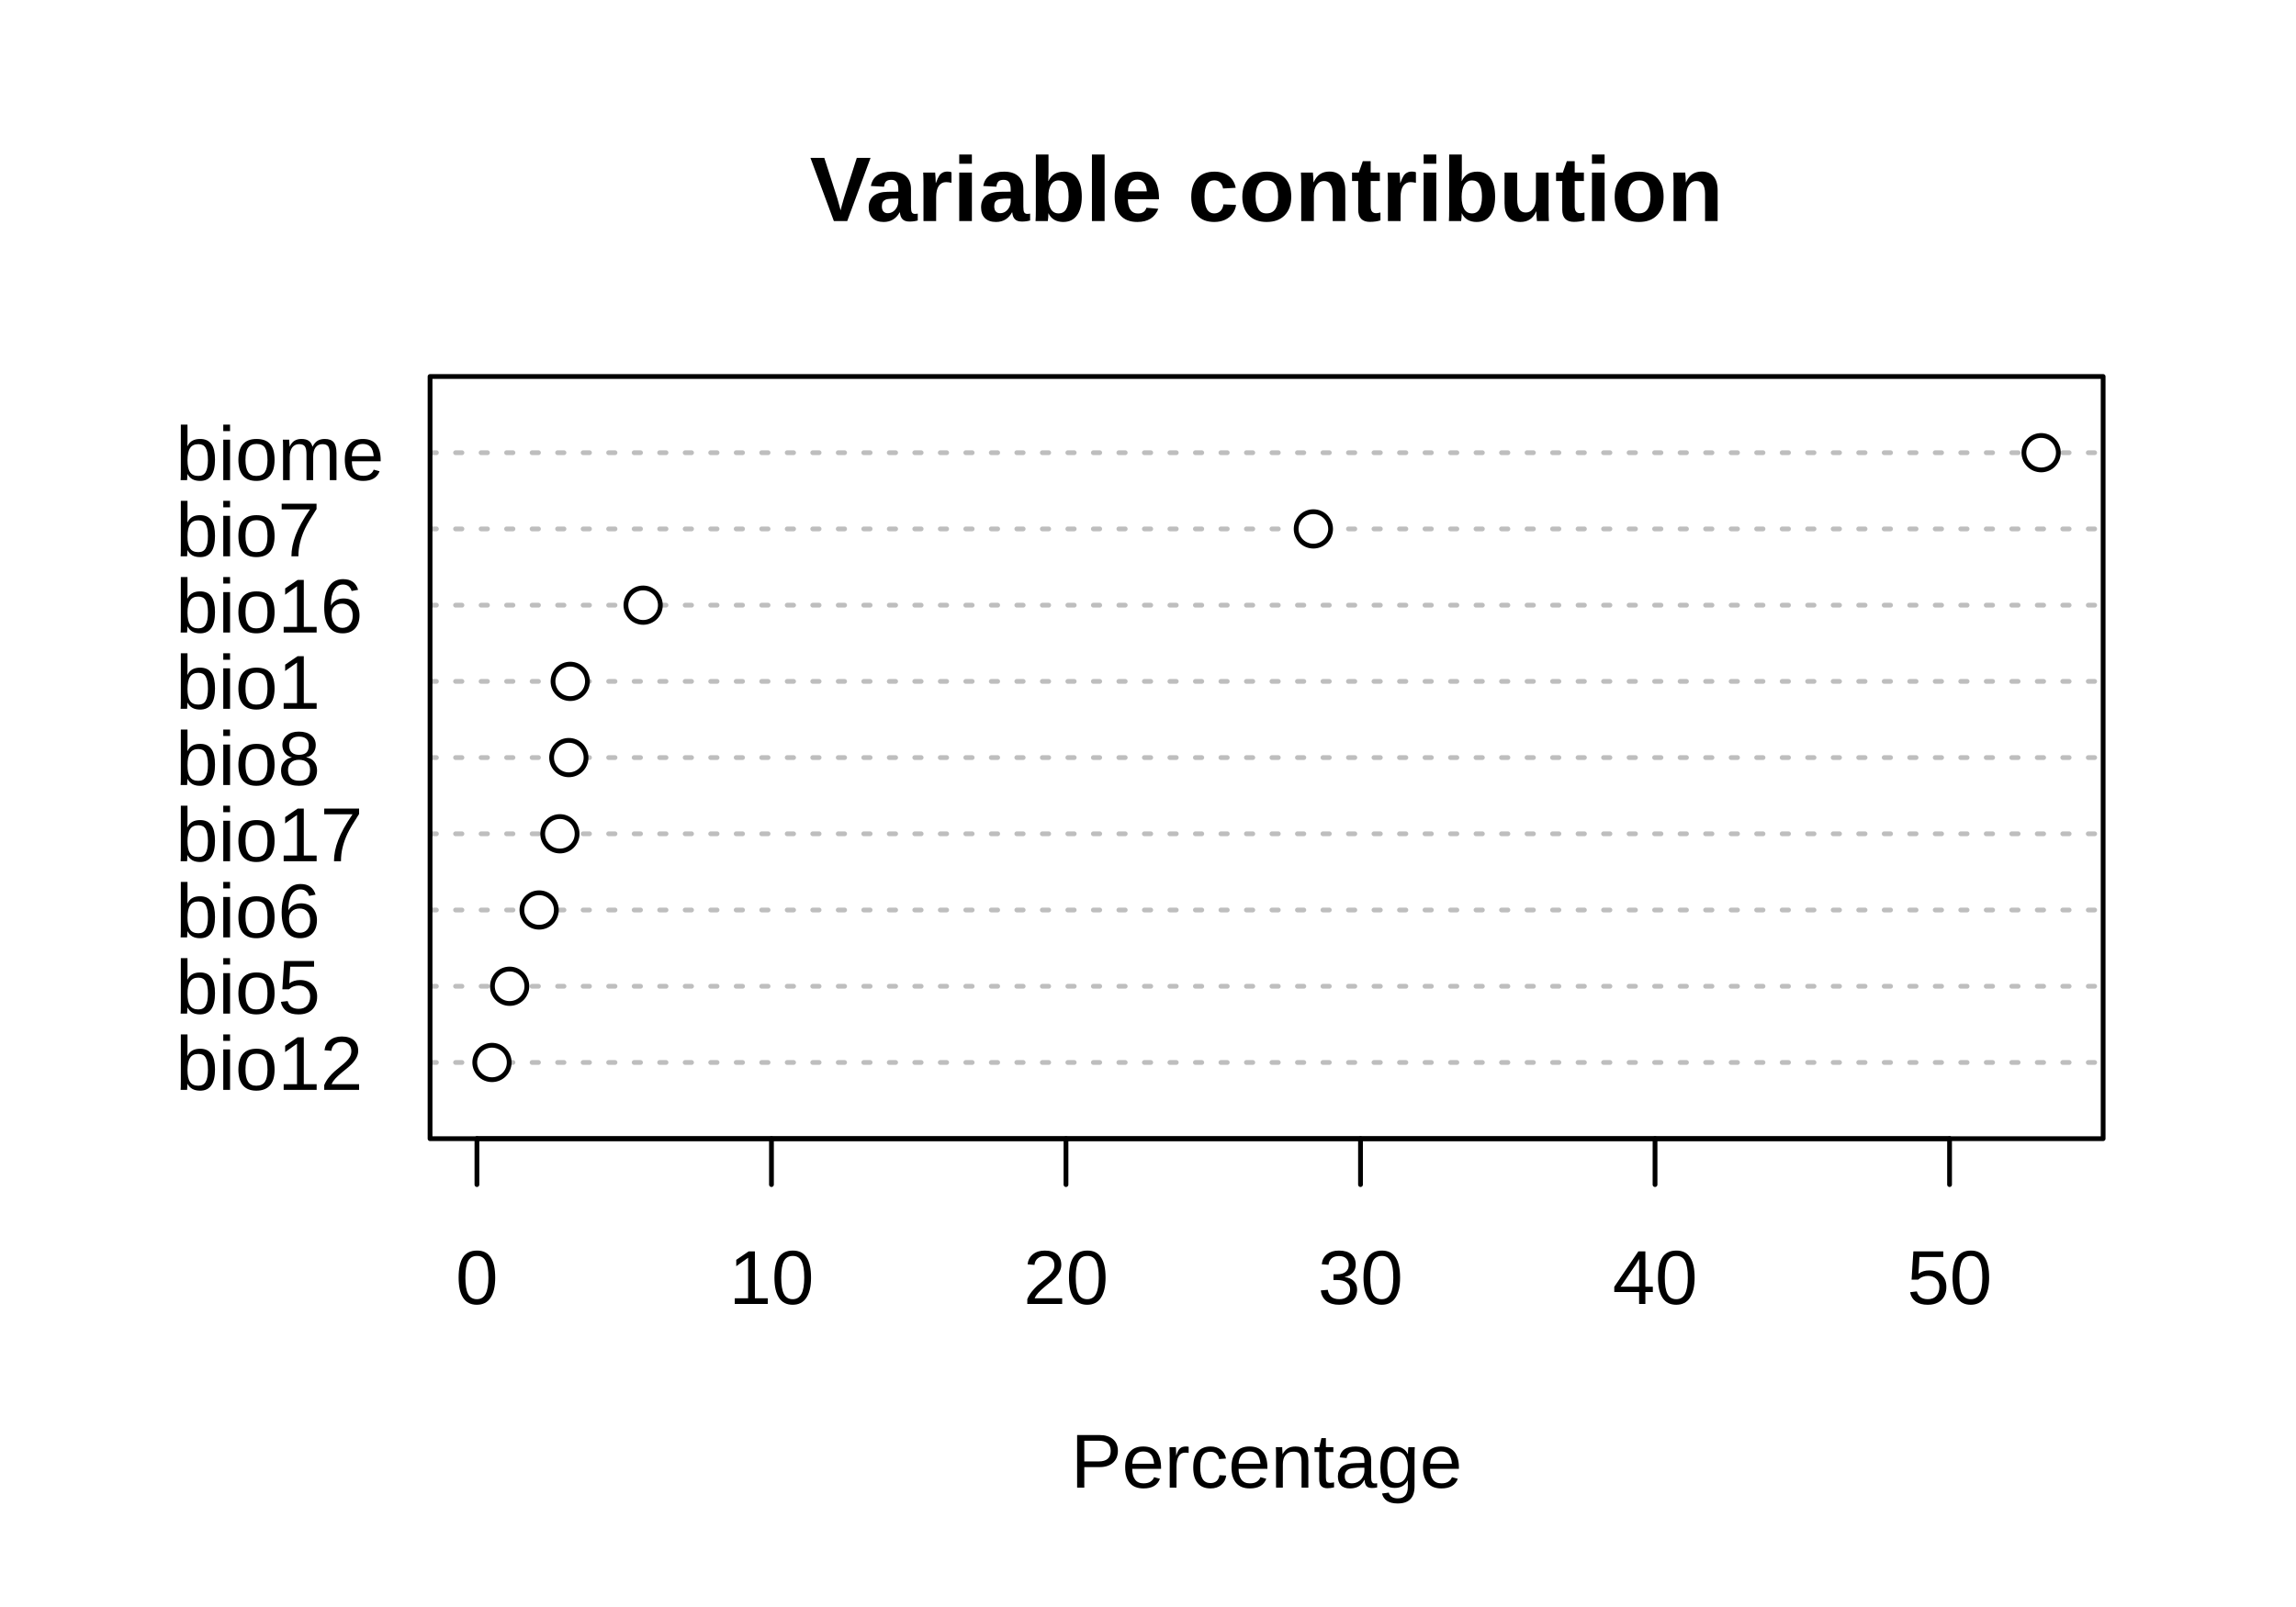
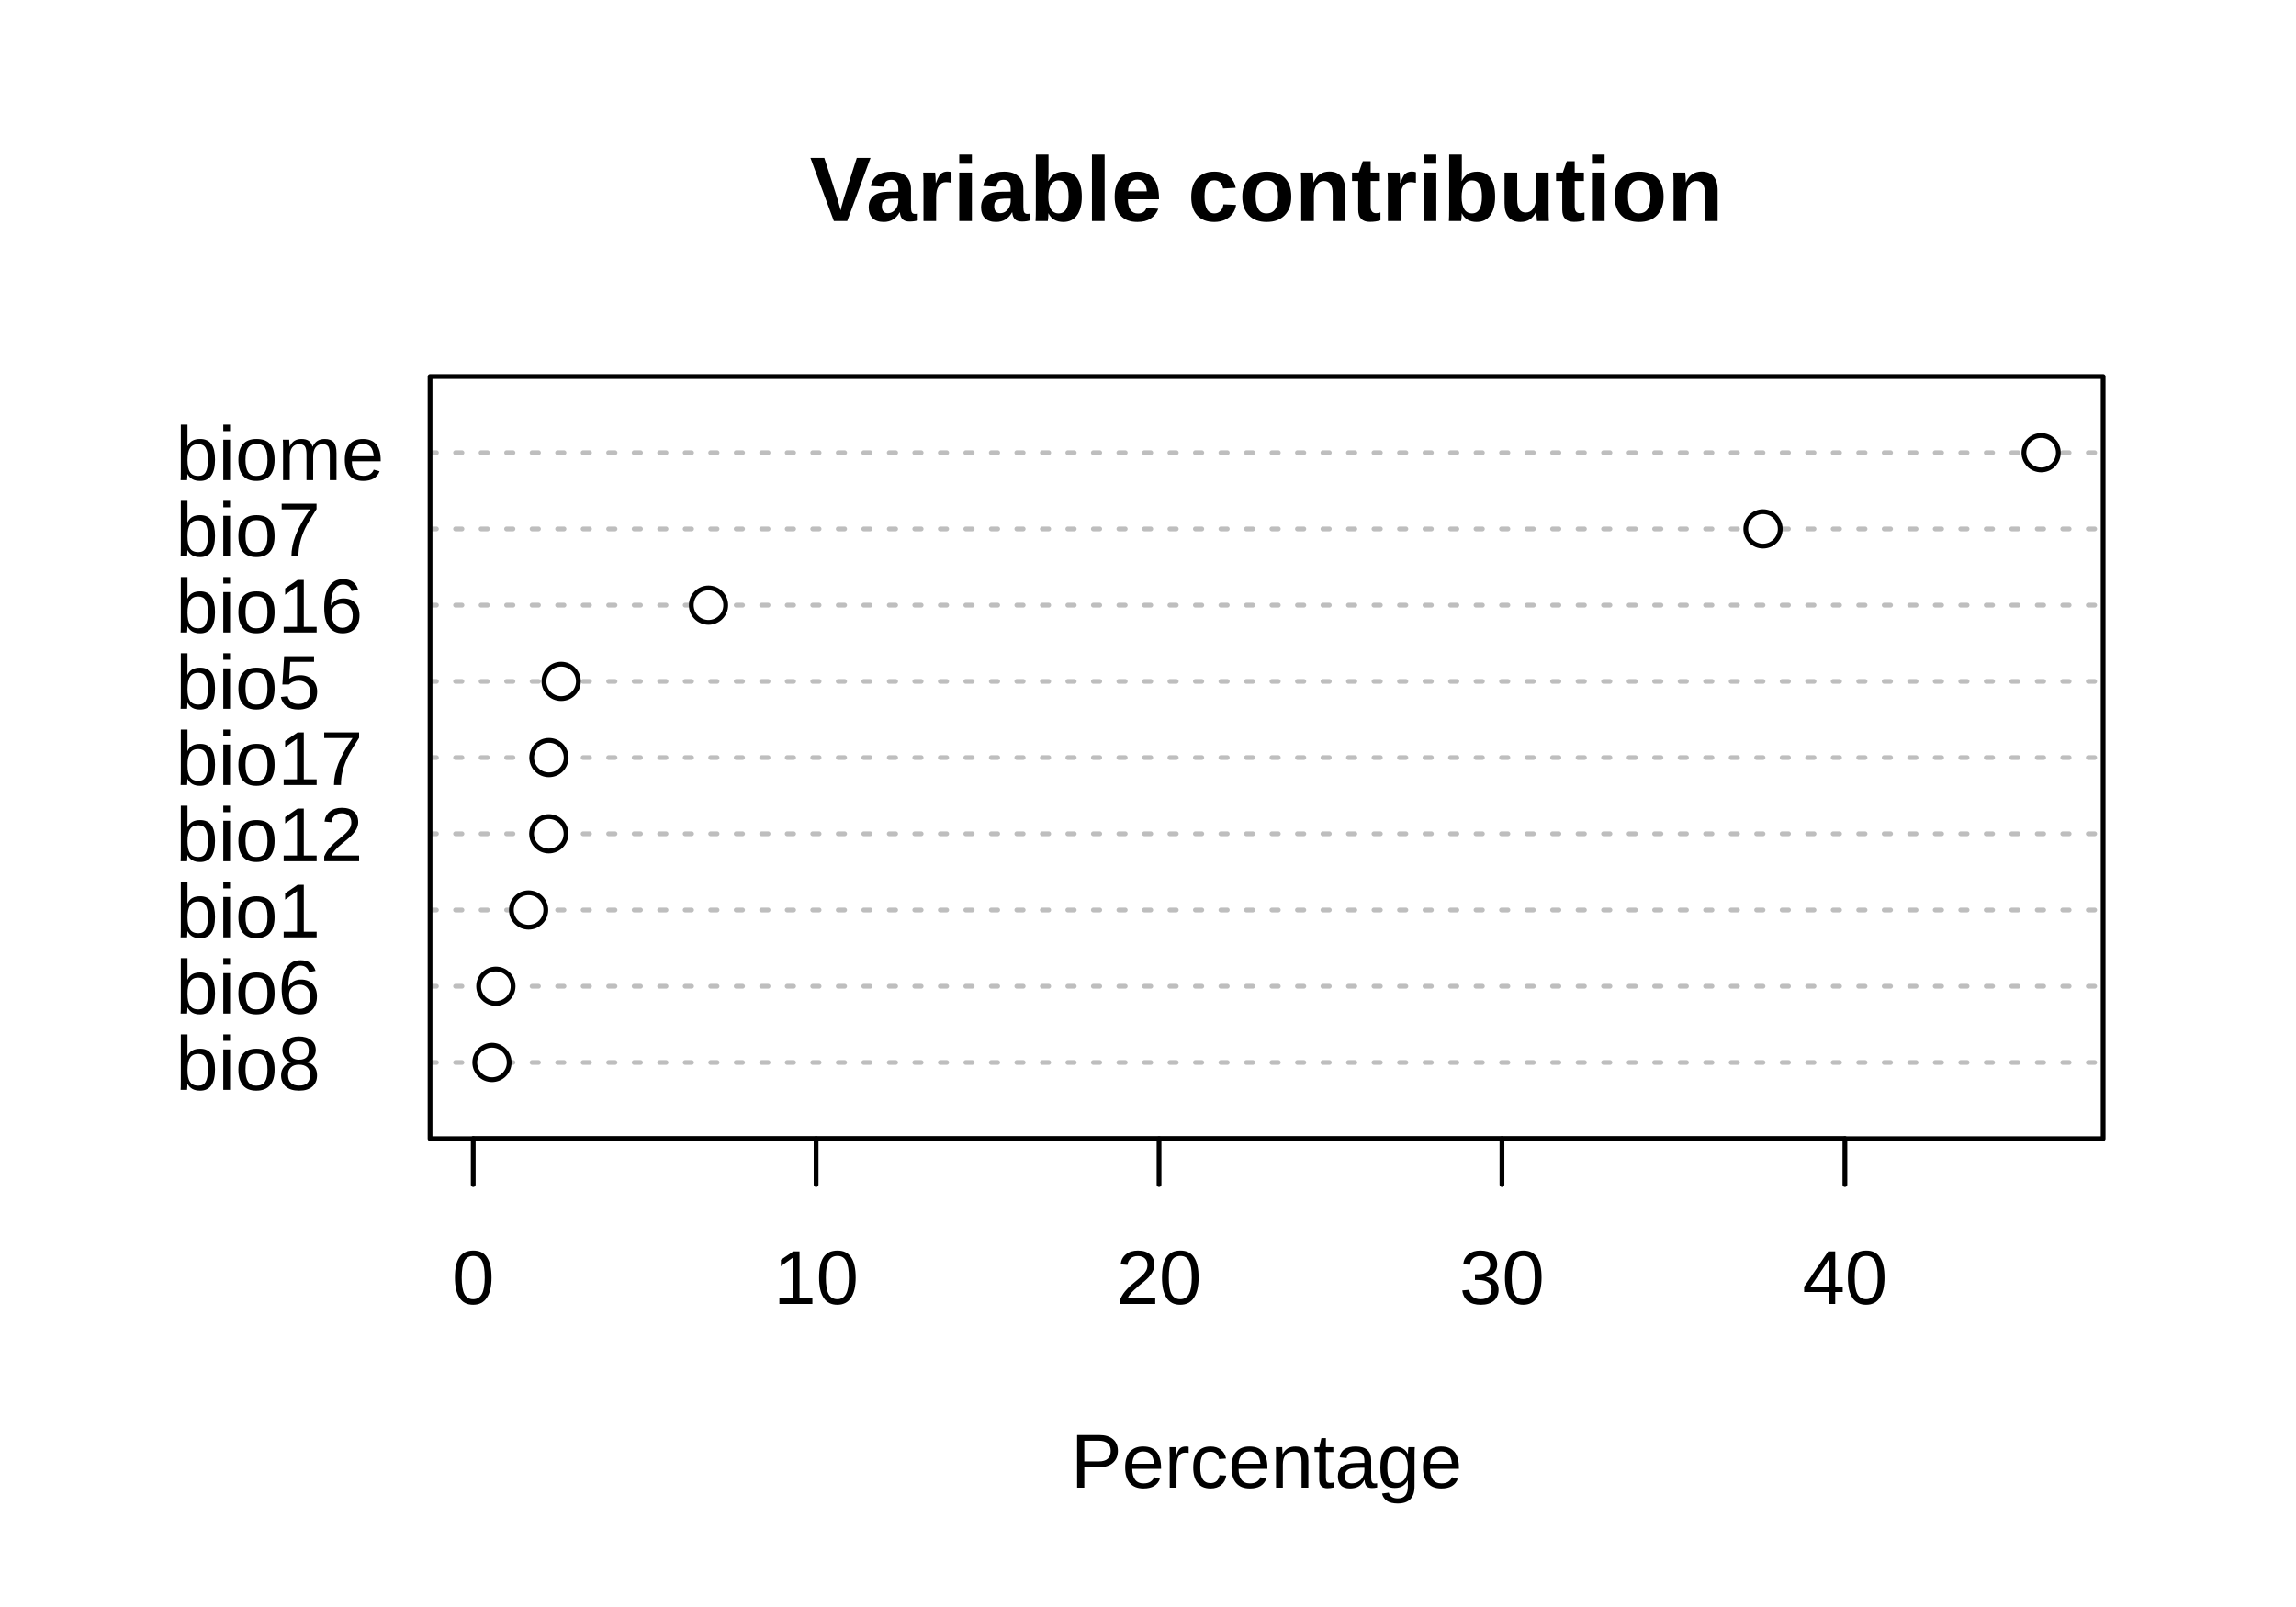
<svg xmlns="http://www.w3.org/2000/svg" width="360.00pt" height="252.00pt" viewBox="0 0 360.00 252.00">
  <g class="svglite">
    <defs>
      <style type="text/css">
    .svglite line, .svglite polyline, .svglite polygon, .svglite path, .svglite rect, .svglite circle {
      fill: none;
      stroke: #000000;
      stroke-linecap: round;
      stroke-linejoin: round;
      stroke-miterlimit: 10.00;
    }
    .svglite text {
      white-space: pre;
    }
    .svglite g.glyphgroup path {
      fill: inherit;
      stroke: none;
    }
  </style>
    </defs>
    <rect width="100%" height="100%" style="stroke: none; fill: #FFFFFF;" />
    <defs>
      <clipPath id="cpMC4wMHwzNjAuMDB8MC4wMHwyNTIuMDA=">
        <rect x="0.00" y="0.00" width="360.00" height="252.00" />
      </clipPath>
    </defs>
    <g clip-path="url(#cpMC4wMHwzNjAuMDB8MC4wMHwyNTIuMDA=)">
-       <text x="27.54" y="170.91" style="font-size: 12.00px; font-family: &quot;Arial&quot;;" textLength="29.36px" lengthAdjust="spacingAndGlyphs">bio12</text>
-       <text x="27.54" y="158.95" style="font-size: 12.00px; font-family: &quot;Arial&quot;;" textLength="22.69px" lengthAdjust="spacingAndGlyphs">bio5</text>
-       <text x="27.54" y="147.00" style="font-size: 12.00px; font-family: &quot;Arial&quot;;" textLength="22.69px" lengthAdjust="spacingAndGlyphs">bio6</text>
-       <text x="27.54" y="135.05" style="font-size: 12.00px; font-family: &quot;Arial&quot;;" textLength="29.36px" lengthAdjust="spacingAndGlyphs">bio17</text>
-       <text x="27.54" y="123.10" style="font-size: 12.00px; font-family: &quot;Arial&quot;;" textLength="22.69px" lengthAdjust="spacingAndGlyphs">bio8</text>
-       <text x="27.54" y="111.15" style="font-size: 12.00px; font-family: &quot;Arial&quot;;" textLength="22.69px" lengthAdjust="spacingAndGlyphs">bio1</text>
+       <text x="27.54" y="170.91" style="font-size: 12.00px; font-family: &quot;Arial&quot;;" textLength="22.69px" lengthAdjust="spacingAndGlyphs">bio8</text>
+       <text x="27.54" y="158.95" style="font-size: 12.00px; font-family: &quot;Arial&quot;;" textLength="22.69px" lengthAdjust="spacingAndGlyphs">bio6</text>
+       <text x="27.54" y="147.00" style="font-size: 12.00px; font-family: &quot;Arial&quot;;" textLength="22.69px" lengthAdjust="spacingAndGlyphs">bio1</text>
+       <text x="27.54" y="135.05" style="font-size: 12.00px; font-family: &quot;Arial&quot;;" textLength="29.36px" lengthAdjust="spacingAndGlyphs">bio12</text>
+       <text x="27.54" y="123.10" style="font-size: 12.00px; font-family: &quot;Arial&quot;;" textLength="29.36px" lengthAdjust="spacingAndGlyphs">bio17</text>
+       <text x="27.54" y="111.15" style="font-size: 12.00px; font-family: &quot;Arial&quot;;" textLength="22.69px" lengthAdjust="spacingAndGlyphs">bio5</text>
      <text x="27.54" y="99.19" style="font-size: 12.00px; font-family: &quot;Arial&quot;;" textLength="29.36px" lengthAdjust="spacingAndGlyphs">bio16</text>
      <text x="27.54" y="87.24" style="font-size: 12.00px; font-family: &quot;Arial&quot;;" textLength="22.69px" lengthAdjust="spacingAndGlyphs">bio7</text>
      <text x="27.54" y="75.29" style="font-size: 12.00px; font-family: &quot;Arial&quot;;" textLength="32.69px" lengthAdjust="spacingAndGlyphs">biome</text>
    </g>
    <defs>
      <clipPath id="cpNjcuNDN8MzI5Ljc2fDU5LjA0fDE3OC41Ng==">
        <rect x="67.43" y="59.04" width="262.33" height="119.52" />
      </clipPath>
    </defs>
    <g clip-path="url(#cpNjcuNDN8MzI5Ljc2fDU5LjA0fDE3OC41Ng==)">
      <line x1="67.43" y1="166.61" x2="329.76" y2="166.61" style="stroke-width: 0.75; stroke: #BEBEBE; stroke-dasharray: 1.00,3.00;" />
      <line x1="67.43" y1="154.66" x2="329.76" y2="154.66" style="stroke-width: 0.75; stroke: #BEBEBE; stroke-dasharray: 1.00,3.00;" />
      <line x1="67.43" y1="142.70" x2="329.76" y2="142.70" style="stroke-width: 0.75; stroke: #BEBEBE; stroke-dasharray: 1.00,3.00;" />
      <line x1="67.43" y1="130.75" x2="329.76" y2="130.75" style="stroke-width: 0.75; stroke: #BEBEBE; stroke-dasharray: 1.00,3.00;" />
      <line x1="67.43" y1="118.80" x2="329.76" y2="118.80" style="stroke-width: 0.75; stroke: #BEBEBE; stroke-dasharray: 1.00,3.00;" />
      <line x1="67.43" y1="106.85" x2="329.76" y2="106.85" style="stroke-width: 0.75; stroke: #BEBEBE; stroke-dasharray: 1.00,3.00;" />
      <line x1="67.43" y1="94.90" x2="329.76" y2="94.90" style="stroke-width: 0.75; stroke: #BEBEBE; stroke-dasharray: 1.00,3.00;" />
      <line x1="67.43" y1="82.94" x2="329.76" y2="82.94" style="stroke-width: 0.75; stroke: #BEBEBE; stroke-dasharray: 1.00,3.00;" />
      <line x1="67.43" y1="70.99" x2="329.76" y2="70.99" style="stroke-width: 0.75; stroke: #BEBEBE; stroke-dasharray: 1.00,3.00;" />
      <circle cx="77.14" cy="166.61" r="2.70" style="stroke-width: 0.75; fill: #FFFFFF;" />
-       <circle cx="79.91" cy="154.66" r="2.70" style="stroke-width: 0.75; fill: #FFFFFF;" />
-       <circle cx="84.53" cy="142.70" r="2.70" style="stroke-width: 0.75; fill: #FFFFFF;" />
-       <circle cx="87.79" cy="130.75" r="2.70" style="stroke-width: 0.75; fill: #FFFFFF;" />
-       <circle cx="89.19" cy="118.80" r="2.70" style="stroke-width: 0.75; fill: #FFFFFF;" />
-       <circle cx="89.41" cy="106.85" r="2.70" style="stroke-width: 0.75; fill: #FFFFFF;" />
-       <circle cx="100.84" cy="94.90" r="2.70" style="stroke-width: 0.75; fill: #FFFFFF;" />
-       <circle cx="205.93" cy="82.94" r="2.70" style="stroke-width: 0.75; fill: #FFFFFF;" />
+       <circle cx="77.75" cy="154.66" r="2.70" style="stroke-width: 0.75; fill: #FFFFFF;" />
+       <circle cx="82.88" cy="142.70" r="2.70" style="stroke-width: 0.75; fill: #FFFFFF;" />
+       <circle cx="86.05" cy="130.75" r="2.70" style="stroke-width: 0.75; fill: #FFFFFF;" />
+       <circle cx="86.07" cy="118.80" r="2.70" style="stroke-width: 0.75; fill: #FFFFFF;" />
+       <circle cx="87.99" cy="106.85" r="2.70" style="stroke-width: 0.75; fill: #FFFFFF;" />
+       <circle cx="111.09" cy="94.90" r="2.70" style="stroke-width: 0.75; fill: #FFFFFF;" />
+       <circle cx="276.43" cy="82.94" r="2.70" style="stroke-width: 0.75; fill: #FFFFFF;" />
      <circle cx="320.04" cy="70.99" r="2.70" style="stroke-width: 0.75; fill: #FFFFFF;" />
    </g>
    <g clip-path="url(#cpMC4wMHwzNjAuMDB8MC4wMHwyNTIuMDA=)">
-       <line x1="74.78" y1="178.56" x2="305.68" y2="178.56" style="stroke-width: 0.75;" />
-       <line x1="74.78" y1="178.56" x2="74.78" y2="185.76" style="stroke-width: 0.75;" />
-       <line x1="120.96" y1="178.56" x2="120.96" y2="185.76" style="stroke-width: 0.75;" />
-       <line x1="167.14" y1="178.56" x2="167.14" y2="185.76" style="stroke-width: 0.75;" />
-       <line x1="213.32" y1="178.56" x2="213.32" y2="185.76" style="stroke-width: 0.75;" />
-       <line x1="259.50" y1="178.56" x2="259.50" y2="185.76" style="stroke-width: 0.75;" />
-       <line x1="305.68" y1="178.56" x2="305.68" y2="185.76" style="stroke-width: 0.75;" />
-       <text x="74.78" y="204.48" text-anchor="middle" style="font-size: 12.00px; font-family: &quot;Arial&quot;;" textLength="6.67px" lengthAdjust="spacingAndGlyphs">0</text>
-       <text x="120.96" y="204.48" text-anchor="middle" style="font-size: 12.00px; font-family: &quot;Arial&quot;;" textLength="13.34px" lengthAdjust="spacingAndGlyphs">10</text>
-       <text x="167.14" y="204.48" text-anchor="middle" style="font-size: 12.00px; font-family: &quot;Arial&quot;;" textLength="13.34px" lengthAdjust="spacingAndGlyphs">20</text>
-       <text x="213.32" y="204.48" text-anchor="middle" style="font-size: 12.00px; font-family: &quot;Arial&quot;;" textLength="13.34px" lengthAdjust="spacingAndGlyphs">30</text>
-       <text x="259.50" y="204.48" text-anchor="middle" style="font-size: 12.00px; font-family: &quot;Arial&quot;;" textLength="13.34px" lengthAdjust="spacingAndGlyphs">40</text>
-       <text x="305.68" y="204.48" text-anchor="middle" style="font-size: 12.00px; font-family: &quot;Arial&quot;;" textLength="13.34px" lengthAdjust="spacingAndGlyphs">50</text>
+       <line x1="74.20" y1="178.56" x2="289.27" y2="178.56" style="stroke-width: 0.75;" />
+       <line x1="74.20" y1="178.56" x2="74.20" y2="185.76" style="stroke-width: 0.75;" />
+       <line x1="127.96" y1="178.56" x2="127.96" y2="185.76" style="stroke-width: 0.75;" />
+       <line x1="181.73" y1="178.56" x2="181.73" y2="185.76" style="stroke-width: 0.75;" />
+       <line x1="235.50" y1="178.56" x2="235.50" y2="185.76" style="stroke-width: 0.75;" />
+       <line x1="289.27" y1="178.56" x2="289.27" y2="185.76" style="stroke-width: 0.75;" />
+       <text x="74.20" y="204.48" text-anchor="middle" style="font-size: 12.00px; font-family: &quot;Arial&quot;;" textLength="6.67px" lengthAdjust="spacingAndGlyphs">0</text>
+       <text x="127.96" y="204.48" text-anchor="middle" style="font-size: 12.00px; font-family: &quot;Arial&quot;;" textLength="13.34px" lengthAdjust="spacingAndGlyphs">10</text>
+       <text x="181.73" y="204.48" text-anchor="middle" style="font-size: 12.00px; font-family: &quot;Arial&quot;;" textLength="13.34px" lengthAdjust="spacingAndGlyphs">20</text>
+       <text x="235.50" y="204.48" text-anchor="middle" style="font-size: 12.00px; font-family: &quot;Arial&quot;;" textLength="13.34px" lengthAdjust="spacingAndGlyphs">30</text>
+       <text x="289.27" y="204.48" text-anchor="middle" style="font-size: 12.00px; font-family: &quot;Arial&quot;;" textLength="13.34px" lengthAdjust="spacingAndGlyphs">40</text>
      <polygon points="67.43,178.56 329.76,178.56 329.76,59.04 67.43,59.04 " style="stroke-width: 0.75;" />
      <text x="198.59" y="34.67" text-anchor="middle" style="font-size: 14.40px; font-weight: bold; font-family: &quot;Arial&quot;;" textLength="143.16px" lengthAdjust="spacingAndGlyphs">Variable contribution</text>
      <text x="198.59" y="233.28" text-anchor="middle" style="font-size: 12.00px; font-family: &quot;Arial&quot;;" textLength="61.36px" lengthAdjust="spacingAndGlyphs">Percentage</text>
    </g>
  </g>
</svg>
